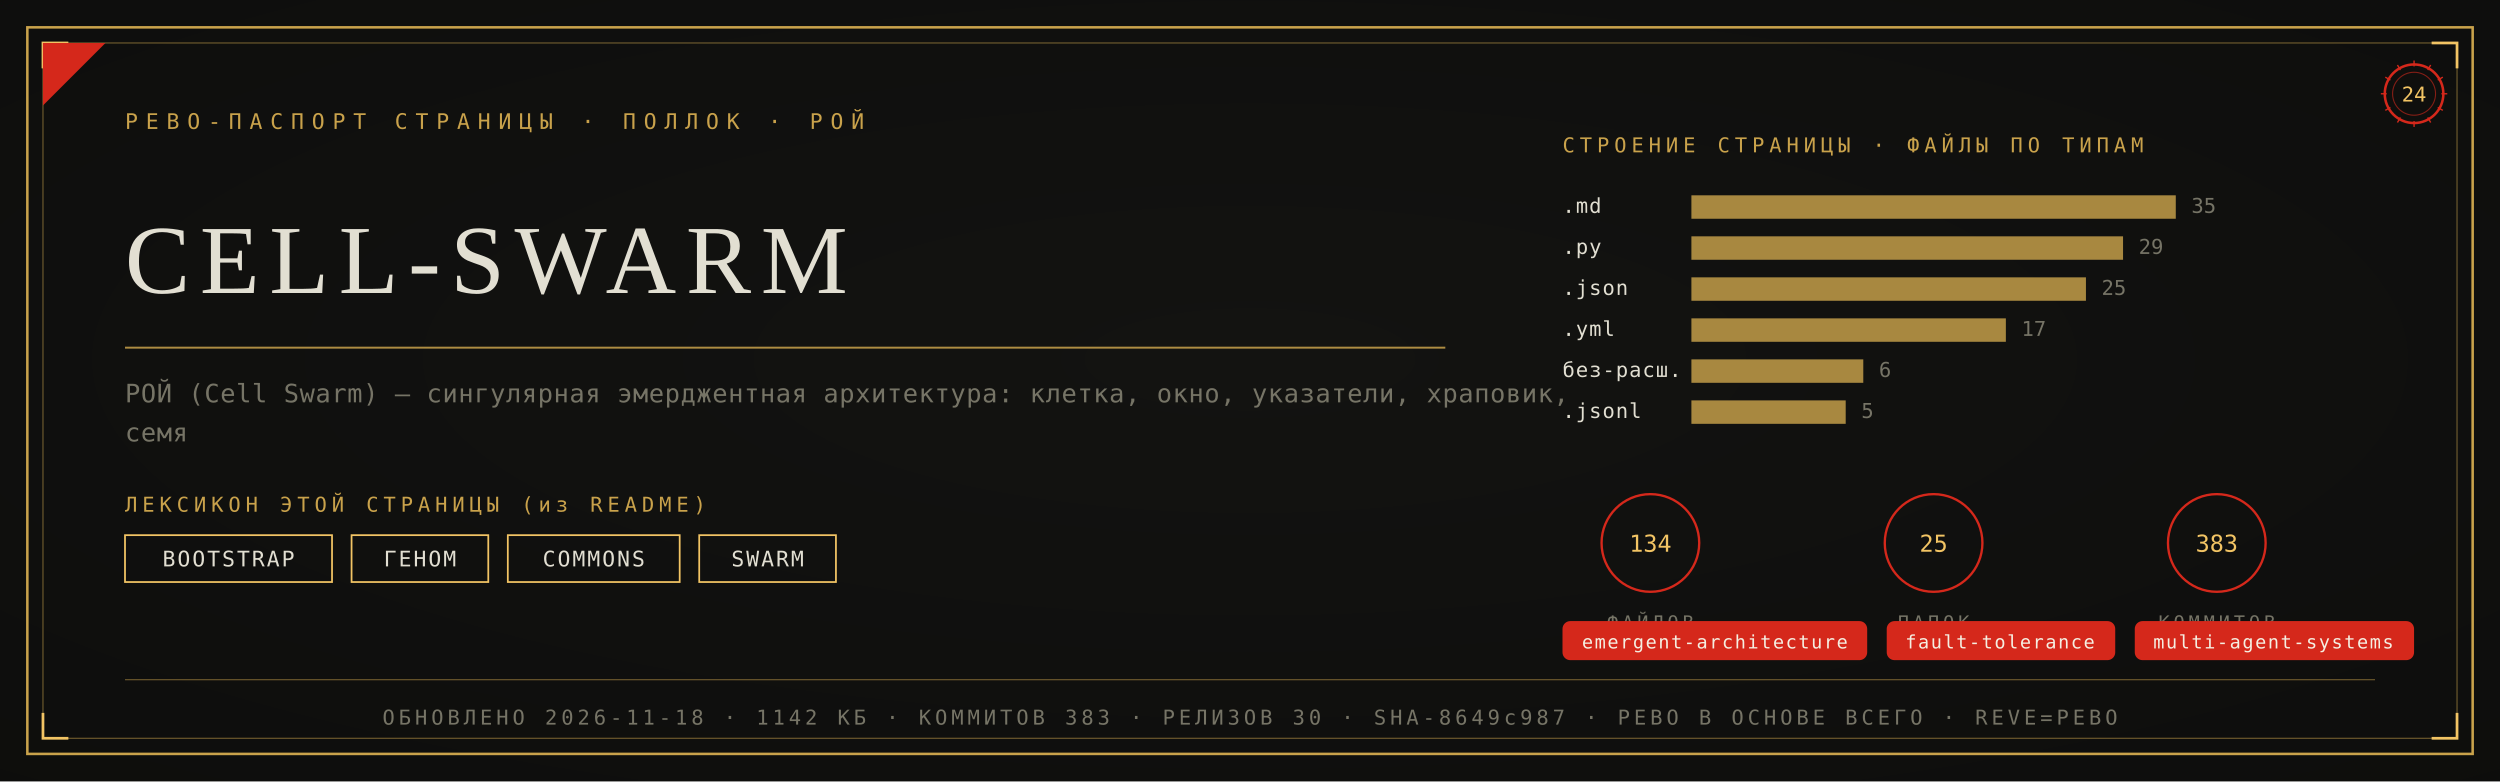
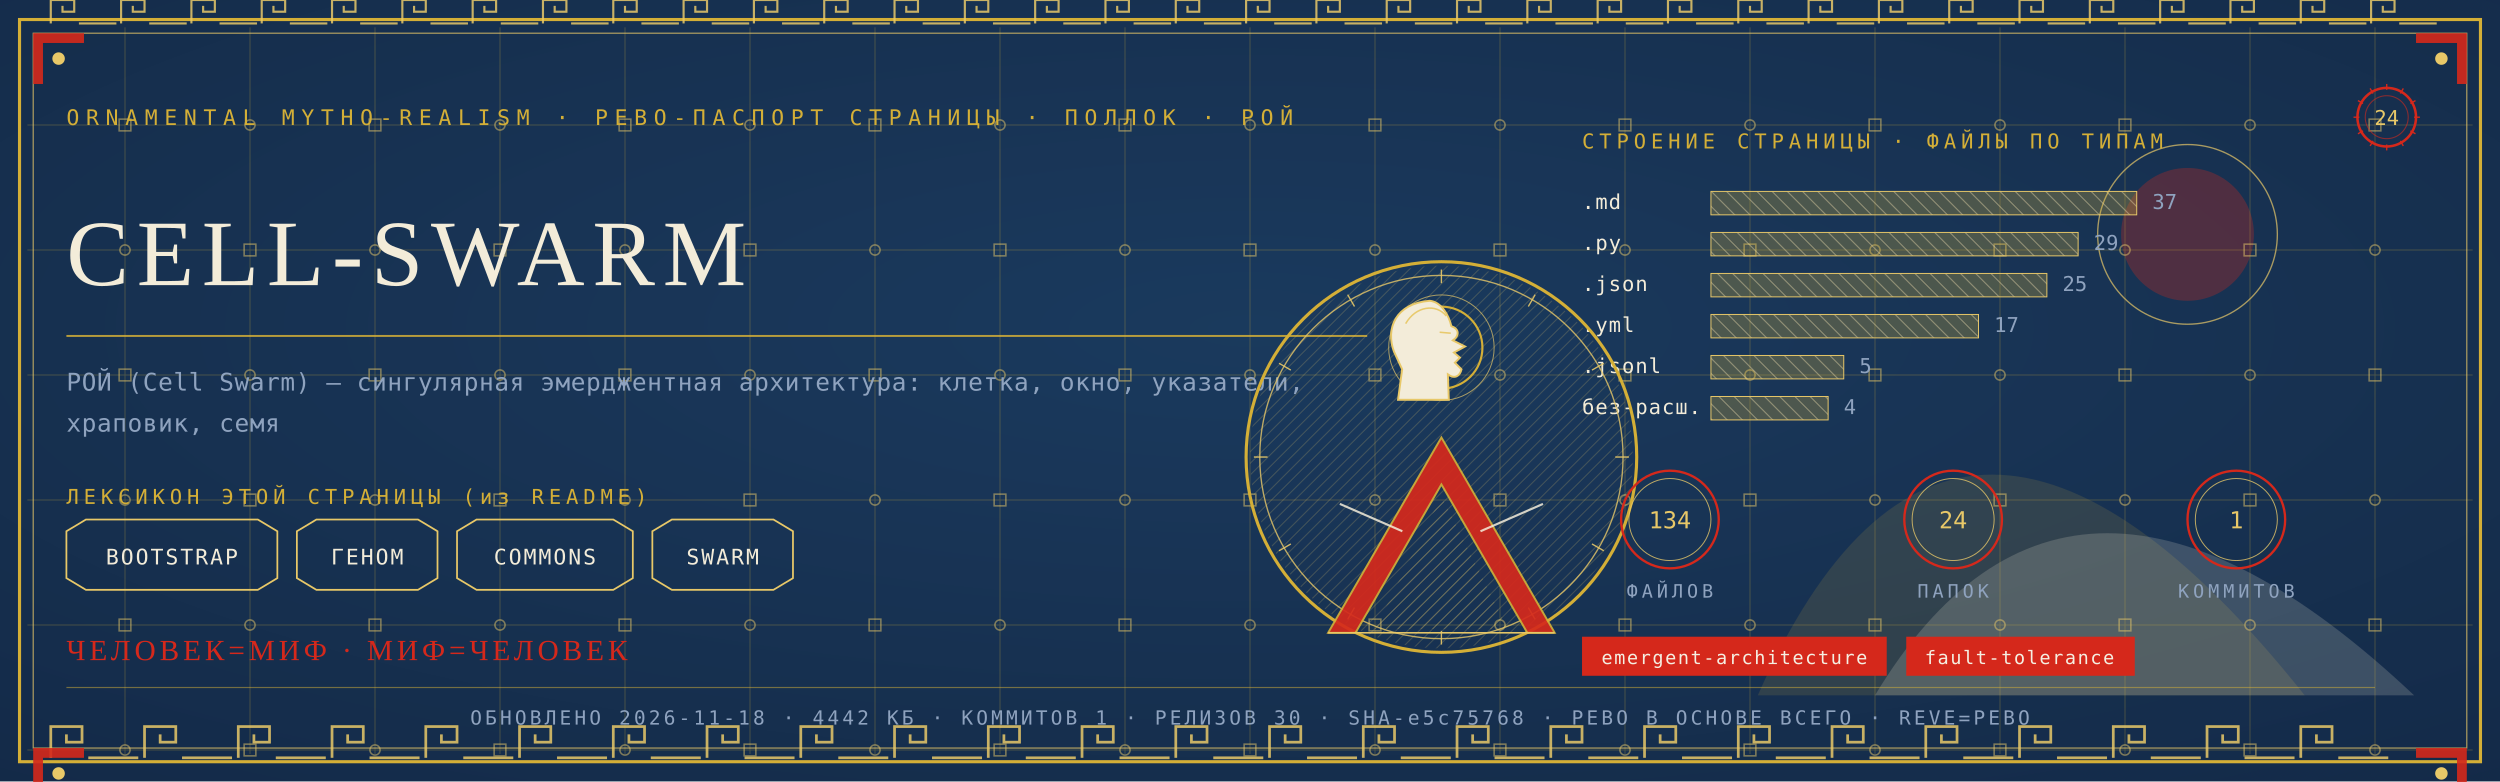
<svg xmlns="http://www.w3.org/2000/svg" viewBox="0 0 1280 400" width="1280" height="400">
  <defs>
-     <radialGradient id="rp24" cx="0.5" cy="0.46" r="1.05">
-       <stop offset="0" stop-color="#131311" />
-       <stop offset="1" stop-color="#0B0B0A" />
+     <radialGradient id="rp24" cx="0.5" cy="0.42" r="1.1">
+       <stop offset="0" stop-color="#1B3B5F" />
+       <stop offset="1" stop-color="#10243E" />
    </radialGradient>
+     <pattern id="hatchm" width="4.2" height="4.2" patternUnits="userSpaceOnUse" patternTransform="rotate(45)">
+       <rect width="4.2" height="4.2" fill="none" />
+       <line x1="0" y1="0" x2="0" y2="4.2" stroke="#E8C868" stroke-width="0.5" />
+     </pattern>
+     <pattern id="hatchv" width="5.5" height="5.5" patternUnits="userSpaceOnUse" patternTransform="rotate(-45)">
+       <rect width="5.5" height="5.5" fill="none" />
+       <line x1="0" y1="0" x2="0" y2="5.5" stroke="#F3ECD9" stroke-width="0.5" />
+     </pattern>
  </defs>
-   <rect width="1280" height="400" fill="#0B0B0A" />
-   <rect width="1280" height="400" fill="url(#rp24)" opacity="0.92" />
-   <rect x="14" y="14" width="1252" height="372" fill="none" stroke="#C9A24B" stroke-width="1.3" />
-   <rect x="22" y="22" width="1236" height="356" fill="none" stroke="#C9A24B" stroke-width="0.55" opacity="0.55" />
-   <path d="M 22 35 L 22 22 L 35 22" fill="none" stroke="#F2C464" stroke-width="1.4" />
-   <path d="M 1258 35 L 1258 22 L 1245 22" fill="none" stroke="#F2C464" stroke-width="1.4" />
-   <path d="M 22 365 L 22 378 L 35 378" fill="none" stroke="#F2C464" stroke-width="1.4" />
-   <path d="M 1258 365 L 1258 378 L 1245 378" fill="none" stroke="#F2C464" stroke-width="1.4" />
-   <path d="M 22 54 L 22 22 L 54 22 Z" fill="#D5281B" />
-   <text x="64" y="66" font-family="'Cascadia Mono', ui-monospace, Consolas, monospace" font-size="11" fill="#C9A24B" letter-spacing="4">РЕВО-ПАСПОРТ СТРАНИЦЫ · ПОЛЛОК · РОЙ</text>
-   <g transform="translate(1236,48)">
+   <rect width="1280" height="400" fill="#10243E" />
+   <rect width="1280" height="400" fill="url(#rp24)" opacity="0.94" />
+   <path d="M 900 356 Q 1000 130 1180 356 Z" fill="#D4AF37" opacity="0.14" />
+   <path d="M 960 356 Q 1060 190 1236 356 Z" fill="#F3ECD9" opacity="0.18" />
+   <circle cx="1120" cy="120" r="34" fill="#D5281B" opacity="0.30" />
+   <circle cx="1120" cy="120" r="46" fill="none" stroke="#E8C868" stroke-width="0.7" opacity="0.7" />
+   <g stroke="#D4AF37" stroke-width="0.45" opacity="0.30">
+     <line x1="64" y1="14" x2="64" y2="386" />
+     <line x1="128" y1="14" x2="128" y2="386" />
+     <line x1="192" y1="14" x2="192" y2="386" />
+     <line x1="256" y1="14" x2="256" y2="386" />
+     <line x1="320" y1="14" x2="320" y2="386" />
+     <line x1="384" y1="14" x2="384" y2="386" />
+     <line x1="448" y1="14" x2="448" y2="386" />
+     <line x1="512" y1="14" x2="512" y2="386" />
+     <line x1="576" y1="14" x2="576" y2="386" />
+     <line x1="640" y1="14" x2="640" y2="386" />
+     <line x1="704" y1="14" x2="704" y2="386" />
+     <line x1="768" y1="14" x2="768" y2="386" />
+     <line x1="832" y1="14" x2="832" y2="386" />
+     <line x1="896" y1="14" x2="896" y2="386" />
+     <line x1="960" y1="14" x2="960" y2="386" />
+     <line x1="1024" y1="14" x2="1024" y2="386" />
+     <line x1="1088" y1="14" x2="1088" y2="386" />
+     <line x1="1152" y1="14" x2="1152" y2="386" />
+     <line x1="1216" y1="14" x2="1216" y2="386" />
+     <line x1="14" y1="64" x2="1266" y2="64" />
+     <line x1="14" y1="128" x2="1266" y2="128" />
+     <line x1="14" y1="192" x2="1266" y2="192" />
+     <line x1="14" y1="256" x2="1266" y2="256" />
+     <line x1="14" y1="320" x2="1266" y2="320" />
+     <line x1="14" y1="384" x2="1266" y2="384" />
+   </g>
+   <g fill="none" stroke="#E8C868" stroke-width="0.8" opacity="0.5">
+     <rect x="61" y="61" width="6" height="6" />
+     <circle cx="64" cy="128" r="2.6" />
+     <rect x="61" y="189" width="6" height="6" />
+     <circle cx="64" cy="256" r="2.6" />
+     <rect x="61" y="317" width="6" height="6" />
+     <circle cx="64" cy="384" r="2.6" />
+     <circle cx="128" cy="64" r="2.6" />
+     <rect x="125" y="125" width="6" height="6" />
+     <circle cx="128" cy="192" r="2.6" />
+     <rect x="125" y="253" width="6" height="6" />
+     <circle cx="128" cy="320" r="2.6" />
+     <rect x="125" y="381" width="6" height="6" />
+     <rect x="189" y="61" width="6" height="6" />
+     <circle cx="192" cy="128" r="2.6" />
+     <rect x="189" y="189" width="6" height="6" />
+     <circle cx="192" cy="256" r="2.6" />
+     <rect x="189" y="317" width="6" height="6" />
+     <circle cx="192" cy="384" r="2.6" />
+     <circle cx="256" cy="64" r="2.6" />
+     <rect x="253" y="125" width="6" height="6" />
+     <circle cx="256" cy="192" r="2.6" />
+     <rect x="253" y="253" width="6" height="6" />
+     <circle cx="256" cy="320" r="2.6" />
+     <rect x="253" y="381" width="6" height="6" />
+     <rect x="317" y="61" width="6" height="6" />
+     <circle cx="320" cy="128" r="2.6" />
+     <rect x="317" y="189" width="6" height="6" />
+     <circle cx="320" cy="256" r="2.6" />
+     <rect x="317" y="317" width="6" height="6" />
+     <circle cx="320" cy="384" r="2.6" />
+     <circle cx="384" cy="64" r="2.6" />
+     <rect x="381" y="125" width="6" height="6" />
+     <circle cx="384" cy="192" r="2.6" />
+     <rect x="381" y="253" width="6" height="6" />
+     <circle cx="384" cy="320" r="2.6" />
+     <rect x="381" y="381" width="6" height="6" />
+     <rect x="445" y="61" width="6" height="6" />
+     <circle cx="448" cy="128" r="2.6" />
+     <rect x="445" y="189" width="6" height="6" />
+     <circle cx="448" cy="256" r="2.6" />
+     <rect x="445" y="317" width="6" height="6" />
+     <circle cx="448" cy="384" r="2.6" />
+     <circle cx="512" cy="64" r="2.6" />
+     <rect x="509" y="125" width="6" height="6" />
+     <circle cx="512" cy="192" r="2.6" />
+     <rect x="509" y="253" width="6" height="6" />
+     <circle cx="512" cy="320" r="2.6" />
+     <rect x="509" y="381" width="6" height="6" />
+     <rect x="573" y="61" width="6" height="6" />
+     <circle cx="576" cy="128" r="2.6" />
+     <rect x="573" y="189" width="6" height="6" />
+     <circle cx="576" cy="256" r="2.6" />
+     <rect x="573" y="317" width="6" height="6" />
+     <circle cx="576" cy="384" r="2.6" />
+     <circle cx="640" cy="64" r="2.6" />
+     <rect x="637" y="125" width="6" height="6" />
+     <circle cx="640" cy="192" r="2.6" />
+     <rect x="637" y="253" width="6" height="6" />
+     <circle cx="640" cy="320" r="2.6" />
+     <rect x="637" y="381" width="6" height="6" />
+     <rect x="701" y="61" width="6" height="6" />
+     <circle cx="704" cy="128" r="2.6" />
+     <rect x="701" y="189" width="6" height="6" />
+     <circle cx="704" cy="256" r="2.6" />
+     <rect x="701" y="317" width="6" height="6" />
+     <circle cx="704" cy="384" r="2.6" />
+     <circle cx="768" cy="64" r="2.6" />
+     <rect x="765" y="125" width="6" height="6" />
+     <circle cx="768" cy="192" r="2.6" />
+     <rect x="765" y="253" width="6" height="6" />
+     <circle cx="768" cy="320" r="2.6" />
+     <rect x="765" y="381" width="6" height="6" />
+     <rect x="829" y="61" width="6" height="6" />
+     <circle cx="832" cy="128" r="2.6" />
+     <rect x="829" y="189" width="6" height="6" />
+     <circle cx="832" cy="256" r="2.6" />
+     <rect x="829" y="317" width="6" height="6" />
+     <circle cx="832" cy="384" r="2.6" />
+     <circle cx="896" cy="64" r="2.6" />
+     <rect x="893" y="125" width="6" height="6" />
+     <circle cx="896" cy="192" r="2.6" />
+     <rect x="893" y="253" width="6" height="6" />
+     <circle cx="896" cy="320" r="2.6" />
+     <rect x="893" y="381" width="6" height="6" />
+     <rect x="957" y="61" width="6" height="6" />
+     <circle cx="960" cy="128" r="2.6" />
+     <rect x="957" y="189" width="6" height="6" />
+     <circle cx="960" cy="256" r="2.6" />
+     <rect x="957" y="317" width="6" height="6" />
+     <circle cx="960" cy="384" r="2.6" />
+     <circle cx="1024" cy="64" r="2.6" />
+     <rect x="1021" y="125" width="6" height="6" />
+     <circle cx="1024" cy="192" r="2.6" />
+     <rect x="1021" y="253" width="6" height="6" />
+     <circle cx="1024" cy="320" r="2.6" />
+     <rect x="1021" y="381" width="6" height="6" />
+     <rect x="1085" y="61" width="6" height="6" />
+     <circle cx="1088" cy="128" r="2.6" />
+     <rect x="1085" y="189" width="6" height="6" />
+     <circle cx="1088" cy="256" r="2.6" />
+     <rect x="1085" y="317" width="6" height="6" />
+     <circle cx="1088" cy="384" r="2.6" />
+     <circle cx="1152" cy="64" r="2.6" />
+     <rect x="1149" y="125" width="6" height="6" />
+     <circle cx="1152" cy="192" r="2.6" />
+     <rect x="1149" y="253" width="6" height="6" />
+     <circle cx="1152" cy="320" r="2.6" />
+     <rect x="1149" y="381" width="6" height="6" />
+     <rect x="1213" y="61" width="6" height="6" />
+     <circle cx="1216" cy="128" r="2.6" />
+     <rect x="1213" y="189" width="6" height="6" />
+     <circle cx="1216" cy="256" r="2.6" />
+     <rect x="1213" y="317" width="6" height="6" />
+     <circle cx="1216" cy="384" r="2.6" />
+   </g>
+   <rect x="10" y="10" width="1260" height="380" fill="none" stroke="#D4AF37" stroke-width="1.6" />
+   <rect x="17" y="17" width="1246" height="366" fill="none" stroke="#E8C868" stroke-width="0.6" opacity="0.75" />
+   <g fill="none" stroke="#E8C868" stroke-width="1.4" opacity="0.85">
+     <path d="M 26 388 L 26 372 L 42 372 L 42 380.0 L 34.0 380.0 L 34.0 376.0" />
+     <line x1="45.2" y1="388" x2="70.8" y2="388" />
+     <path d="M 74 388 L 74 372 L 90 372 L 90 380.0 L 82.0 380.0 L 82.0 376.0" />
+     <line x1="93.2" y1="388" x2="118.8" y2="388" />
+     <path d="M 122 388 L 122 372 L 138 372 L 138 380.0 L 130.0 380.0 L 130.0 376.0" />
+     <line x1="141.2" y1="388" x2="166.8" y2="388" />
+     <path d="M 170 388 L 170 372 L 186 372 L 186 380.0 L 178.0 380.0 L 178.0 376.0" />
+     <line x1="189.2" y1="388" x2="214.8" y2="388" />
+     <path d="M 218 388 L 218 372 L 234 372 L 234 380.0 L 226.0 380.0 L 226.0 376.0" />
+     <line x1="237.2" y1="388" x2="262.8" y2="388" />
+     <path d="M 266 388 L 266 372 L 282 372 L 282 380.0 L 274.0 380.0 L 274.0 376.0" />
+     <line x1="285.2" y1="388" x2="310.8" y2="388" />
+     <path d="M 314 388 L 314 372 L 330 372 L 330 380.0 L 322.0 380.0 L 322.0 376.0" />
+     <line x1="333.2" y1="388" x2="358.8" y2="388" />
+     <path d="M 362 388 L 362 372 L 378 372 L 378 380.0 L 370.0 380.0 L 370.0 376.0" />
+     <line x1="381.2" y1="388" x2="406.8" y2="388" />
+     <path d="M 410 388 L 410 372 L 426 372 L 426 380.0 L 418.0 380.0 L 418.0 376.0" />
+     <line x1="429.2" y1="388" x2="454.8" y2="388" />
+     <path d="M 458 388 L 458 372 L 474 372 L 474 380.0 L 466.0 380.0 L 466.0 376.0" />
+     <line x1="477.2" y1="388" x2="502.8" y2="388" />
+     <path d="M 506 388 L 506 372 L 522 372 L 522 380.0 L 514.0 380.0 L 514.0 376.0" />
+     <line x1="525.2" y1="388" x2="550.8" y2="388" />
+     <path d="M 554 388 L 554 372 L 570 372 L 570 380.0 L 562.0 380.0 L 562.0 376.0" />
+     <line x1="573.2" y1="388" x2="598.8" y2="388" />
+     <path d="M 602 388 L 602 372 L 618 372 L 618 380.0 L 610.0 380.0 L 610.0 376.0" />
+     <line x1="621.2" y1="388" x2="646.8" y2="388" />
+     <path d="M 650 388 L 650 372 L 666 372 L 666 380.0 L 658.0 380.0 L 658.0 376.0" />
+     <line x1="669.2" y1="388" x2="694.8" y2="388" />
+     <path d="M 698 388 L 698 372 L 714 372 L 714 380.0 L 706.0 380.0 L 706.0 376.0" />
+     <line x1="717.2" y1="388" x2="742.8" y2="388" />
+     <path d="M 746 388 L 746 372 L 762 372 L 762 380.0 L 754.0 380.0 L 754.0 376.0" />
+     <line x1="765.2" y1="388" x2="790.8" y2="388" />
+     <path d="M 794 388 L 794 372 L 810 372 L 810 380.0 L 802.0 380.0 L 802.0 376.0" />
+     <line x1="813.2" y1="388" x2="838.8" y2="388" />
+     <path d="M 842 388 L 842 372 L 858 372 L 858 380.0 L 850.0 380.0 L 850.0 376.0" />
+     <line x1="861.2" y1="388" x2="886.8" y2="388" />
+     <path d="M 890 388 L 890 372 L 906 372 L 906 380.0 L 898.0 380.0 L 898.0 376.0" />
+     <line x1="909.2" y1="388" x2="934.8" y2="388" />
+     <path d="M 938 388 L 938 372 L 954 372 L 954 380.0 L 946.0 380.0 L 946.0 376.0" />
+     <line x1="957.2" y1="388" x2="982.8" y2="388" />
+     <path d="M 986 388 L 986 372 L 1002 372 L 1002 380.0 L 994.0 380.0 L 994.0 376.0" />
+     <line x1="1005.2" y1="388" x2="1030.8" y2="388" />
+     <path d="M 1034 388 L 1034 372 L 1050 372 L 1050 380.0 L 1042.0 380.0 L 1042.0 376.0" />
+     <line x1="1053.2" y1="388" x2="1078.8" y2="388" />
+     <path d="M 1082 388 L 1082 372 L 1098 372 L 1098 380.0 L 1090.0 380.0 L 1090.0 376.0" />
+     <line x1="1101.2" y1="388" x2="1126.8" y2="388" />
+     <path d="M 1130 388 L 1130 372 L 1146 372 L 1146 380.0 L 1138.0 380.0 L 1138.0 376.0" />
+     <line x1="1149.2" y1="388" x2="1174.8" y2="388" />
+     <path d="M 1178 388 L 1178 372 L 1194 372 L 1194 380.0 L 1186.0 380.0 L 1186.0 376.0" />
+     <line x1="1197.2" y1="388" x2="1222.8" y2="388" />
+   </g>
+   <g fill="none" stroke="#E8C868" stroke-width="1.1" opacity="0.85">
+     <path d="M 26 12 L 26 0 L 38 0 L 38 6.0 L 32.0 6.0 L 32.0 3.0" />
+     <line x1="40.4" y1="12" x2="59.6" y2="12" />
+     <path d="M 62 12 L 62 0 L 74 0 L 74 6.0 L 68.0 6.0 L 68.0 3.0" />
+     <line x1="76.4" y1="12" x2="95.6" y2="12" />
+     <path d="M 98 12 L 98 0 L 110 0 L 110 6.0 L 104.0 6.0 L 104.0 3.0" />
+     <line x1="112.4" y1="12" x2="131.6" y2="12" />
+     <path d="M 134 12 L 134 0 L 146 0 L 146 6.0 L 140.0 6.0 L 140.0 3.0" />
+     <line x1="148.4" y1="12" x2="167.6" y2="12" />
+     <path d="M 170 12 L 170 0 L 182 0 L 182 6.0 L 176.0 6.0 L 176.0 3.0" />
+     <line x1="184.4" y1="12" x2="203.6" y2="12" />
+     <path d="M 206 12 L 206 0 L 218 0 L 218 6.0 L 212.0 6.0 L 212.0 3.0" />
+     <line x1="220.4" y1="12" x2="239.6" y2="12" />
+     <path d="M 242 12 L 242 0 L 254 0 L 254 6.0 L 248.0 6.0 L 248.0 3.0" />
+     <line x1="256.4" y1="12" x2="275.6" y2="12" />
+     <path d="M 278 12 L 278 0 L 290 0 L 290 6.0 L 284.0 6.0 L 284.0 3.0" />
+     <line x1="292.4" y1="12" x2="311.6" y2="12" />
+     <path d="M 314 12 L 314 0 L 326 0 L 326 6.0 L 320.0 6.0 L 320.0 3.0" />
+     <line x1="328.4" y1="12" x2="347.6" y2="12" />
+     <path d="M 350 12 L 350 0 L 362 0 L 362 6.0 L 356.0 6.0 L 356.0 3.0" />
+     <line x1="364.4" y1="12" x2="383.6" y2="12" />
+     <path d="M 386 12 L 386 0 L 398 0 L 398 6.0 L 392.0 6.0 L 392.0 3.0" />
+     <line x1="400.4" y1="12" x2="419.6" y2="12" />
+     <path d="M 422 12 L 422 0 L 434 0 L 434 6.0 L 428.0 6.0 L 428.0 3.0" />
+     <line x1="436.4" y1="12" x2="455.6" y2="12" />
+     <path d="M 458 12 L 458 0 L 470 0 L 470 6.0 L 464.0 6.0 L 464.0 3.0" />
+     <line x1="472.4" y1="12" x2="491.6" y2="12" />
+     <path d="M 494 12 L 494 0 L 506 0 L 506 6.0 L 500.0 6.0 L 500.0 3.0" />
+     <line x1="508.4" y1="12" x2="527.6" y2="12" />
+     <path d="M 530 12 L 530 0 L 542 0 L 542 6.0 L 536.0 6.0 L 536.0 3.0" />
+     <line x1="544.4" y1="12" x2="563.6" y2="12" />
+     <path d="M 566 12 L 566 0 L 578 0 L 578 6.0 L 572.0 6.0 L 572.0 3.0" />
+     <line x1="580.4" y1="12" x2="599.6" y2="12" />
+     <path d="M 602 12 L 602 0 L 614 0 L 614 6.0 L 608.0 6.0 L 608.0 3.0" />
+     <line x1="616.4" y1="12" x2="635.6" y2="12" />
+     <path d="M 638 12 L 638 0 L 650 0 L 650 6.0 L 644.0 6.0 L 644.0 3.0" />
+     <line x1="652.4" y1="12" x2="671.6" y2="12" />
+     <path d="M 674 12 L 674 0 L 686 0 L 686 6.0 L 680.0 6.0 L 680.0 3.0" />
+     <line x1="688.4" y1="12" x2="707.6" y2="12" />
+     <path d="M 710 12 L 710 0 L 722 0 L 722 6.0 L 716.0 6.0 L 716.0 3.0" />
+     <line x1="724.4" y1="12" x2="743.6" y2="12" />
+     <path d="M 746 12 L 746 0 L 758 0 L 758 6.0 L 752.0 6.0 L 752.0 3.0" />
+     <line x1="760.4" y1="12" x2="779.6" y2="12" />
+     <path d="M 782 12 L 782 0 L 794 0 L 794 6.0 L 788.0 6.0 L 788.0 3.0" />
+     <line x1="796.4" y1="12" x2="815.6" y2="12" />
+     <path d="M 818 12 L 818 0 L 830 0 L 830 6.0 L 824.0 6.0 L 824.0 3.0" />
+     <line x1="832.4" y1="12" x2="851.6" y2="12" />
+     <path d="M 854 12 L 854 0 L 866 0 L 866 6.0 L 860.0 6.0 L 860.0 3.0" />
+     <line x1="868.4" y1="12" x2="887.6" y2="12" />
+     <path d="M 890 12 L 890 0 L 902 0 L 902 6.0 L 896.0 6.0 L 896.0 3.0" />
+     <line x1="904.4" y1="12" x2="923.6" y2="12" />
+     <path d="M 926 12 L 926 0 L 938 0 L 938 6.0 L 932.0 6.0 L 932.0 3.0" />
+     <line x1="940.4" y1="12" x2="959.6" y2="12" />
+     <path d="M 962 12 L 962 0 L 974 0 L 974 6.0 L 968.0 6.0 L 968.0 3.0" />
+     <line x1="976.4" y1="12" x2="995.6" y2="12" />
+     <path d="M 998 12 L 998 0 L 1010 0 L 1010 6.0 L 1004.0 6.0 L 1004.0 3.0" />
+     <line x1="1012.4" y1="12" x2="1031.6" y2="12" />
+     <path d="M 1034 12 L 1034 0 L 1046 0 L 1046 6.0 L 1040.0 6.0 L 1040.0 3.0" />
+     <line x1="1048.4" y1="12" x2="1067.6" y2="12" />
+     <path d="M 1070 12 L 1070 0 L 1082 0 L 1082 6.0 L 1076.0 6.0 L 1076.0 3.0" />
+     <line x1="1084.4" y1="12" x2="1103.6" y2="12" />
+     <path d="M 1106 12 L 1106 0 L 1118 0 L 1118 6.0 L 1112.0 6.0 L 1112.0 3.0" />
+     <line x1="1120.4" y1="12" x2="1139.6" y2="12" />
+     <path d="M 1142 12 L 1142 0 L 1154 0 L 1154 6.0 L 1148.0 6.0 L 1148.0 3.0" />
+     <line x1="1156.4" y1="12" x2="1175.6" y2="12" />
+     <path d="M 1178 12 L 1178 0 L 1190 0 L 1190 6.0 L 1184.0 6.0 L 1184.0 3.0" />
+     <line x1="1192.4" y1="12" x2="1211.6" y2="12" />
+     <path d="M 1214 12 L 1214 0 L 1226 0 L 1226 6.0 L 1220.0 6.0 L 1220.0 3.0" />
+     <line x1="1228.4" y1="12" x2="1247.6" y2="12" />
+   </g>
+   <g transform="translate(17,17) scale(1,1)">
+     <path d="M 0 0 L 26 0 L 26 5 L 5 5 L 5 26 L 0 26 Z" fill="#D5281B" opacity="0.9" />
+     <circle cx="13" cy="13" r="3.2" fill="#E8C868" />
+   </g>
+   <g transform="translate(1263,17) scale(-1,1)">
+     <path d="M 0 0 L 26 0 L 26 5 L 5 5 L 5 26 L 0 26 Z" fill="#D5281B" opacity="0.9" />
+     <circle cx="13" cy="13" r="3.2" fill="#E8C868" />
+   </g>
+   <g transform="translate(17,383) scale(1,1)">
+     <path d="M 0 0 L 26 0 L 26 5 L 5 5 L 5 26 L 0 26 Z" fill="#D5281B" opacity="0.9" />
+     <circle cx="13" cy="13" r="3.2" fill="#E8C868" />
+   </g>
+   <g transform="translate(1263,383) scale(-1,1)">
+     <path d="M 0 0 L 26 0 L 26 5 L 5 5 L 5 26 L 0 26 Z" fill="#D5281B" opacity="0.9" />
+     <circle cx="13" cy="13" r="3.2" fill="#E8C868" />
+   </g>
+   <text x="34" y="64" font-family="'Cascadia Mono', ui-monospace, Consolas, monospace" font-size="11" fill="#D4AF37" letter-spacing="3.4">ORNAMENTAL MYTHO-REALISM · РЕВО-ПАСПОРТ СТРАНИЦЫ · ПОЛЛОК · РОЙ</text>
+   <g transform="translate(1222,60)">
    <circle r="15" fill="none" stroke="#D5281B" stroke-width="1.3" />
    <circle r="11" fill="none" stroke="#D5281B" stroke-width="0.55" opacity="0.6" />
-     <text y="4" text-anchor="middle" font-family="'Cascadia Mono', ui-monospace, Consolas, monospace" font-size="10.5" fill="#F2C464">24</text>
+     <text y="4" text-anchor="middle" font-family="'Cascadia Mono', ui-monospace, Consolas, monospace" font-size="10.5" fill="#E8C868">24</text>
    <g stroke="#D5281B" stroke-width="0.7">
      <line x1="0" y1="-17" x2="0" y2="-14" transform="rotate(0)" />
      <line x1="0" y1="-17" x2="0" y2="-14" transform="rotate(30)" />
      <line x1="0" y1="-17" x2="0" y2="-14" transform="rotate(60)" />
      <line x1="0" y1="-17" x2="0" y2="-14" transform="rotate(90)" />
      <line x1="0" y1="-17" x2="0" y2="-14" transform="rotate(120)" />
      <line x1="0" y1="-17" x2="0" y2="-14" transform="rotate(150)" />
      <line x1="0" y1="-17" x2="0" y2="-14" transform="rotate(180)" />
      <line x1="0" y1="-17" x2="0" y2="-14" transform="rotate(210)" />
      <line x1="0" y1="-17" x2="0" y2="-14" transform="rotate(240)" />
      <line x1="0" y1="-17" x2="0" y2="-14" transform="rotate(270)" />
      <line x1="0" y1="-17" x2="0" y2="-14" transform="rotate(300)" />
      <line x1="0" y1="-17" x2="0" y2="-14" transform="rotate(330)" />
    </g>
  </g>
-   <text x="64" y="150" font-family="Georgia, 'Times New Roman', serif" font-size="50.0" fill="#E2DFD2" letter-spacing="5">CELL-SWARM</text>
-   <line x1="64" y1="178" x2="740" y2="178" stroke="#C9A24B" stroke-width="1" opacity="0.85" />
-   <text x="64" y="206" font-family="'Cascadia Mono', ui-monospace, Consolas, monospace" font-size="13" fill="#767466" letter-spacing="0.3">РОЙ (Cell Swarm) — сингулярная эмерджентная архитектура: клетка, окно, указатели, храповик,</text>
-   <text x="64" y="226" font-family="'Cascadia Mono', ui-monospace, Consolas, monospace" font-size="13" fill="#767466" letter-spacing="0.3">семя</text>
-   <text x="64" y="262" font-family="'Cascadia Mono', ui-monospace, Consolas, monospace" font-size="10.5" fill="#C9A24B" letter-spacing="2.5">ЛЕКСИКОН ЭТОЙ СТРАНИЦЫ (из README)</text>
-   <rect x="64" y="274" width="106" height="24" fill="none" stroke="#F2C464" stroke-width="0.9" />
-   <text x="117" y="290" text-anchor="middle" font-family="'Cascadia Mono', ui-monospace, Consolas, monospace" font-size="11" fill="#E2DFD2" letter-spacing="1">BOOTSTRAP</text>
-   <rect x="180" y="274" width="70" height="24" fill="none" stroke="#F2C464" stroke-width="0.9" />
-   <text x="215" y="290" text-anchor="middle" font-family="'Cascadia Mono', ui-monospace, Consolas, monospace" font-size="11" fill="#E2DFD2" letter-spacing="1">ГЕНОМ</text>
-   <rect x="260" y="274" width="88" height="24" fill="none" stroke="#F2C464" stroke-width="0.9" />
-   <text x="304" y="290" text-anchor="middle" font-family="'Cascadia Mono', ui-monospace, Consolas, monospace" font-size="11" fill="#E2DFD2" letter-spacing="1">COMMONS</text>
-   <rect x="358" y="274" width="70" height="24" fill="none" stroke="#F2C464" stroke-width="0.9" />
-   <text x="393" y="290" text-anchor="middle" font-family="'Cascadia Mono', ui-monospace, Consolas, monospace" font-size="11" fill="#E2DFD2" letter-spacing="1">SWARM</text>
-   <text x="800" y="78" font-family="'Cascadia Mono', ui-monospace, Consolas, monospace" font-size="10.5" fill="#C9A24B" letter-spacing="2.5">СТРОЕНИЕ СТРАНИЦЫ · ФАЙЛЫ ПО ТИПАМ</text>
-   <text x="800" y="109" font-family="'Cascadia Mono', ui-monospace, Consolas, monospace" font-size="10.5" fill="#E2DFD2" letter-spacing="0.5">.md</text>
-   <rect x="866" y="100" width="248" height="12" fill="#C9A24B" opacity="0.82" />
-   <text x="1122" y="109" font-family="'Cascadia Mono', ui-monospace, Consolas, monospace" font-size="10.5" fill="#767466">35</text>
-   <text x="800" y="130" font-family="'Cascadia Mono', ui-monospace, Consolas, monospace" font-size="10.5" fill="#E2DFD2" letter-spacing="0.5">.py</text>
-   <rect x="866" y="121" width="221" height="12" fill="#C9A24B" opacity="0.82" />
-   <text x="1095" y="130" font-family="'Cascadia Mono', ui-monospace, Consolas, monospace" font-size="10.5" fill="#767466">29</text>
-   <text x="800" y="151" font-family="'Cascadia Mono', ui-monospace, Consolas, monospace" font-size="10.5" fill="#E2DFD2" letter-spacing="0.5">.json</text>
-   <rect x="866" y="142" width="202" height="12" fill="#C9A24B" opacity="0.82" />
-   <text x="1076" y="151" font-family="'Cascadia Mono', ui-monospace, Consolas, monospace" font-size="10.5" fill="#767466">25</text>
-   <text x="800" y="172" font-family="'Cascadia Mono', ui-monospace, Consolas, monospace" font-size="10.5" fill="#E2DFD2" letter-spacing="0.5">.yml</text>
-   <rect x="866" y="163" width="161" height="12" fill="#C9A24B" opacity="0.82" />
-   <text x="1035" y="172" font-family="'Cascadia Mono', ui-monospace, Consolas, monospace" font-size="10.5" fill="#767466">17</text>
-   <text x="800" y="193" font-family="'Cascadia Mono', ui-monospace, Consolas, monospace" font-size="10.5" fill="#E2DFD2" letter-spacing="0.5">без-расш.</text>
-   <rect x="866" y="184" width="88" height="12" fill="#C9A24B" opacity="0.82" />
-   <text x="962" y="193" font-family="'Cascadia Mono', ui-monospace, Consolas, monospace" font-size="10.5" fill="#767466">6</text>
-   <text x="800" y="214" font-family="'Cascadia Mono', ui-monospace, Consolas, monospace" font-size="10.5" fill="#E2DFD2" letter-spacing="0.5">.jsonl</text>
-   <rect x="866" y="205" width="79" height="12" fill="#C9A24B" opacity="0.82" />
-   <text x="953" y="214" font-family="'Cascadia Mono', ui-monospace, Consolas, monospace" font-size="10.5" fill="#767466">5</text>
-   <g transform="translate(845,278)">
+   <text x="34" y="146" font-family="Georgia, 'Times New Roman', serif" font-size="48.0" fill="#F3ECD9" letter-spacing="4">CELL-SWARM</text>
+   <line x1="34" y1="172" x2="700" y2="172" stroke="#D4AF37" stroke-width="1" opacity="0.85" />
+   <text x="34" y="200" font-family="'Cascadia Mono', ui-monospace, Consolas, monospace" font-size="12.5" fill="#8FA3BF" letter-spacing="0.3">РОЙ (Cell Swarm) — сингулярная эмерджентная архитектура: клетка, окно, указатели,</text>
+   <text x="34" y="221" font-family="'Cascadia Mono', ui-monospace, Consolas, monospace" font-size="12.5" fill="#8FA3BF" letter-spacing="0.3">храповик, семя</text>
+   <text x="34" y="258" font-family="'Cascadia Mono', ui-monospace, Consolas, monospace" font-size="10.5" fill="#D4AF37" letter-spacing="2.5">ЛЕКСИКОН ЭТОЙ СТРАНИЦЫ (из README)</text>
+   <path d="M 34 272 L 44 266 L 132 266 L 142 272 L 142 296 L 132 302 L 44 302 L 34 296 Z" fill="none" stroke="#E8C868" stroke-width="0.9" />
+   <text x="88" y="289" text-anchor="middle" font-family="'Cascadia Mono', ui-monospace, Consolas, monospace" font-size="11" fill="#F3ECD9" letter-spacing="1">BOOTSTRAP</text>
+   <path d="M 152 272 L 162 266 L 214 266 L 224 272 L 224 296 L 214 302 L 162 302 L 152 296 Z" fill="none" stroke="#E8C868" stroke-width="0.9" />
+   <text x="188" y="289" text-anchor="middle" font-family="'Cascadia Mono', ui-monospace, Consolas, monospace" font-size="11" fill="#F3ECD9" letter-spacing="1">ГЕНОМ</text>
+   <path d="M 234 272 L 244 266 L 314 266 L 324 272 L 324 296 L 314 302 L 244 302 L 234 296 Z" fill="none" stroke="#E8C868" stroke-width="0.9" />
+   <text x="279" y="289" text-anchor="middle" font-family="'Cascadia Mono', ui-monospace, Consolas, monospace" font-size="11" fill="#F3ECD9" letter-spacing="1">COMMONS</text>
+   <path d="M 334 272 L 344 266 L 396 266 L 406 272 L 406 296 L 396 302 L 344 302 L 334 296 Z" fill="none" stroke="#E8C868" stroke-width="0.9" />
+   <text x="370" y="289" text-anchor="middle" font-family="'Cascadia Mono', ui-monospace, Consolas, monospace" font-size="11" fill="#F3ECD9" letter-spacing="1">SWARM</text>
+   <text x="810" y="76" font-family="'Cascadia Mono', ui-monospace, Consolas, monospace" font-size="10.5" fill="#D4AF37" letter-spacing="2.5">СТРОЕНИЕ СТРАНИЦЫ · ФАЙЛЫ ПО ТИПАМ</text>
+   <text x="810" y="107" font-family="'Cascadia Mono', ui-monospace, Consolas, monospace" font-size="10.5" fill="#F3ECD9" letter-spacing="0.5">.md</text>
+   <rect x="876" y="98" width="218" height="12" fill="url(#hatchv)" opacity="0.9" />
+   <rect x="876" y="98" width="218" height="12" fill="#D4AF37" opacity="0.28" />
+   <rect x="876" y="98" width="218" height="12" fill="none" stroke="#E8C868" stroke-width="0.5" />
+   <text x="1102" y="107" font-family="'Cascadia Mono', ui-monospace, Consolas, monospace" font-size="10.5" fill="#8FA3BF">37</text>
+   <text x="810" y="128" font-family="'Cascadia Mono', ui-monospace, Consolas, monospace" font-size="10.5" fill="#F3ECD9" letter-spacing="0.5">.py</text>
+   <rect x="876" y="119" width="188" height="12" fill="url(#hatchv)" opacity="0.9" />
+   <rect x="876" y="119" width="188" height="12" fill="#D4AF37" opacity="0.28" />
+   <rect x="876" y="119" width="188" height="12" fill="none" stroke="#E8C868" stroke-width="0.5" />
+   <text x="1072" y="128" font-family="'Cascadia Mono', ui-monospace, Consolas, monospace" font-size="10.5" fill="#8FA3BF">29</text>
+   <text x="810" y="149" font-family="'Cascadia Mono', ui-monospace, Consolas, monospace" font-size="10.5" fill="#F3ECD9" letter-spacing="0.5">.json</text>
+   <rect x="876" y="140" width="172" height="12" fill="url(#hatchv)" opacity="0.9" />
+   <rect x="876" y="140" width="172" height="12" fill="#D4AF37" opacity="0.28" />
+   <rect x="876" y="140" width="172" height="12" fill="none" stroke="#E8C868" stroke-width="0.5" />
+   <text x="1056" y="149" font-family="'Cascadia Mono', ui-monospace, Consolas, monospace" font-size="10.5" fill="#8FA3BF">25</text>
+   <text x="810" y="170" font-family="'Cascadia Mono', ui-monospace, Consolas, monospace" font-size="10.5" fill="#F3ECD9" letter-spacing="0.5">.yml</text>
+   <rect x="876" y="161" width="137" height="12" fill="url(#hatchv)" opacity="0.9" />
+   <rect x="876" y="161" width="137" height="12" fill="#D4AF37" opacity="0.28" />
+   <rect x="876" y="161" width="137" height="12" fill="none" stroke="#E8C868" stroke-width="0.5" />
+   <text x="1021" y="170" font-family="'Cascadia Mono', ui-monospace, Consolas, monospace" font-size="10.5" fill="#8FA3BF">17</text>
+   <text x="810" y="191" font-family="'Cascadia Mono', ui-monospace, Consolas, monospace" font-size="10.5" fill="#F3ECD9" letter-spacing="0.5">.jsonl</text>
+   <rect x="876" y="182" width="68" height="12" fill="url(#hatchv)" opacity="0.9" />
+   <rect x="876" y="182" width="68" height="12" fill="#D4AF37" opacity="0.28" />
+   <rect x="876" y="182" width="68" height="12" fill="none" stroke="#E8C868" stroke-width="0.5" />
+   <text x="952" y="191" font-family="'Cascadia Mono', ui-monospace, Consolas, monospace" font-size="10.5" fill="#8FA3BF">5</text>
+   <text x="810" y="212" font-family="'Cascadia Mono', ui-monospace, Consolas, monospace" font-size="10.5" fill="#F3ECD9" letter-spacing="0.5">без-расш.</text>
+   <rect x="876" y="203" width="60" height="12" fill="url(#hatchv)" opacity="0.9" />
+   <rect x="876" y="203" width="60" height="12" fill="#D4AF37" opacity="0.28" />
+   <rect x="876" y="203" width="60" height="12" fill="none" stroke="#E8C868" stroke-width="0.5" />
+   <text x="944" y="212" font-family="'Cascadia Mono', ui-monospace, Consolas, monospace" font-size="10.5" fill="#8FA3BF">4</text>
+   <g transform="translate(738,234)">
+     <circle r="100" fill="none" stroke="#D4AF37" stroke-width="1.6" />
+     <circle r="93" fill="none" stroke="#E8C868" stroke-width="0.7" opacity="0.8" />
+     <circle r="98" fill="url(#hatchm)" opacity="0.4" />
+     <g stroke="#E8C868" stroke-width="0.7" opacity="0.9">
+       <line x1="0" y1="-96" x2="0" y2="-89" transform="rotate(0)" />
+       <line x1="0" y1="-96" x2="0" y2="-89" transform="rotate(30)" />
+       <line x1="0" y1="-96" x2="0" y2="-89" transform="rotate(60)" />
+       <line x1="0" y1="-96" x2="0" y2="-89" transform="rotate(90)" />
+       <line x1="0" y1="-96" x2="0" y2="-89" transform="rotate(120)" />
+       <line x1="0" y1="-96" x2="0" y2="-89" transform="rotate(150)" />
+       <line x1="0" y1="-96" x2="0" y2="-89" transform="rotate(180)" />
+       <line x1="0" y1="-96" x2="0" y2="-89" transform="rotate(210)" />
+       <line x1="0" y1="-96" x2="0" y2="-89" transform="rotate(240)" />
+       <line x1="0" y1="-96" x2="0" y2="-89" transform="rotate(270)" />
+       <line x1="0" y1="-96" x2="0" y2="-89" transform="rotate(300)" />
+       <line x1="0" y1="-96" x2="0" y2="-89" transform="rotate(330)" />
+     </g>
+     <circle cy="-56" r="21" fill="none" stroke="#D4AF37" stroke-width="1.1" />
+     <circle cy="-56" r="27" fill="none" stroke="#E8C868" stroke-width="0.5" opacity="0.7" />
+     <path d="M -6.0 -80.0 C -23.5 -78.7 -28.7 -65.7 -24.3 -54.0 L -20.1 -44.9 L -22.2 -29.3 L 3.8 -29.3 L 3.3 -42.3 C 6.9 -39.7 9.5 -41.5 10.3 -44.9 L 6.9 -48.3 L 9.5 -50.9 L 6.4 -53.5 L 12.1 -56.6 L 5.9 -59.7 C 9.5 -62.3 9.0 -65.7 5.1 -67.0 C 3.8 -72.7 -0.1 -79.5 -6.0 -80.0 Z" fill="#F3ECD9" stroke="#E8C868" stroke-width="1.0" />
+     <g fill="none" stroke="#E8C868" stroke-width="0.8" opacity="0.95">
+       <path d="M -18.3 -68.3 C -13.1 -77.4 -2.7 -78.7 2.5 -72.2" />
+       <path d="M -0.9 -63.9 L 4.8 -63.4" />
+     </g>
+     <path d="M -58.0 90.0 L 0 -10.0 L 58.0 90.0 L 44.0 90.0 L 0 14.0 L -44.0 90.0 Z" fill="#D5281B" opacity="0.92" stroke="#D4AF37" stroke-width="1.0" />
+     <path d="M -34.0 88.0 L 0 20.0 L 34.0 88.0" fill="url(#hatchm)" opacity="0.5" stroke="none" />
+     <path d="M -58.0 90.0 L 58.0 90.0" fill="none" stroke="#E8C868" stroke-width="0.8" />
+     <path d="M -52.0 24.0 L -20.0 38.0" fill="none" stroke="#F3ECD9" stroke-width="1.1" opacity="0.85" />
+     <path d="M 52.0 24.0 L 20.0 38.0" fill="none" stroke="#F3ECD9" stroke-width="1.1" opacity="0.85" />
+   </g>
+   <g transform="translate(855,266)">
    <circle r="25" fill="none" stroke="#D5281B" stroke-width="1.2" />
-     <text y="4.5" text-anchor="middle" font-family="'Cascadia Mono', ui-monospace, Consolas, monospace" font-size="12" fill="#F2C464">134</text>
-     <text y="44" text-anchor="middle" font-family="'Cascadia Mono', ui-monospace, Consolas, monospace" font-size="9.5" fill="#767466" letter-spacing="2">ФАЙЛОВ</text>
-   </g>
-   <g transform="translate(990,278)">
+     <circle r="21" fill="none" stroke="#E8C868" stroke-width="0.5" opacity="0.8" />
+     <text y="4.5" text-anchor="middle" font-family="'Cascadia Mono', ui-monospace, Consolas, monospace" font-size="12" fill="#E8C868">134</text>
+     <text y="40" text-anchor="middle" font-family="'Cascadia Mono', ui-monospace, Consolas, monospace" font-size="9.5" fill="#8FA3BF" letter-spacing="2">ФАЙЛОВ</text>
+   </g>
+   <g transform="translate(1000,266)">
    <circle r="25" fill="none" stroke="#D5281B" stroke-width="1.2" />
-     <text y="4.5" text-anchor="middle" font-family="'Cascadia Mono', ui-monospace, Consolas, monospace" font-size="12" fill="#F2C464">25</text>
-     <text y="44" text-anchor="middle" font-family="'Cascadia Mono', ui-monospace, Consolas, monospace" font-size="9.5" fill="#767466" letter-spacing="2">ПАПОК</text>
-   </g>
-   <g transform="translate(1135,278)">
+     <circle r="21" fill="none" stroke="#E8C868" stroke-width="0.5" opacity="0.8" />
+     <text y="4.5" text-anchor="middle" font-family="'Cascadia Mono', ui-monospace, Consolas, monospace" font-size="12" fill="#E8C868">24</text>
+     <text y="40" text-anchor="middle" font-family="'Cascadia Mono', ui-monospace, Consolas, monospace" font-size="9.5" fill="#8FA3BF" letter-spacing="2">ПАПОК</text>
+   </g>
+   <g transform="translate(1145,266)">
    <circle r="25" fill="none" stroke="#D5281B" stroke-width="1.2" />
-     <text y="4.5" text-anchor="middle" font-family="'Cascadia Mono', ui-monospace, Consolas, monospace" font-size="12" fill="#F2C464">383</text>
-     <text y="44" text-anchor="middle" font-family="'Cascadia Mono', ui-monospace, Consolas, monospace" font-size="9.5" fill="#767466" letter-spacing="2">КОММИТОВ</text>
-   </g>
-   <rect x="800" y="318" rx="4" width="156" height="20" fill="#D5281B" />
-   <text x="878" y="332" text-anchor="middle" font-family="'Cascadia Mono', ui-monospace, Consolas, monospace" font-size="9.5" fill="#F5EFE2" letter-spacing="0.8">emergent-architecture</text>
-   <rect x="966" y="318" rx="4" width="117" height="20" fill="#D5281B" />
-   <text x="1024" y="332" text-anchor="middle" font-family="'Cascadia Mono', ui-monospace, Consolas, monospace" font-size="9.5" fill="#F5EFE2" letter-spacing="0.8">fault-tolerance</text>
-   <rect x="1093" y="318" rx="4" width="143" height="20" fill="#D5281B" />
-   <text x="1164" y="332" text-anchor="middle" font-family="'Cascadia Mono', ui-monospace, Consolas, monospace" font-size="9.5" fill="#F5EFE2" letter-spacing="0.8">multi-agent-systems</text>
-   <line x1="64" y1="348" x2="1216" y2="348" stroke="#C9A24B" stroke-width="0.6" opacity="0.5" />
-   <text x="640" y="371" text-anchor="middle" font-family="'Cascadia Mono', ui-monospace, Consolas, monospace" font-size="10.5" fill="#767466" letter-spacing="2">ОБНОВЛЕНО 2026-11-18 · 1142 КБ · КОММИТОВ 383 · РЕЛИЗОВ 30 · SHA-8649c987 · РЕВО В ОСНОВЕ ВСЕГО · REVE=РЕВО</text>
+     <circle r="21" fill="none" stroke="#E8C868" stroke-width="0.5" opacity="0.8" />
+     <text y="4.5" text-anchor="middle" font-family="'Cascadia Mono', ui-monospace, Consolas, monospace" font-size="12" fill="#E8C868">1</text>
+     <text y="40" text-anchor="middle" font-family="'Cascadia Mono', ui-monospace, Consolas, monospace" font-size="9.5" fill="#8FA3BF" letter-spacing="2">КОММИТОВ</text>
+   </g>
+   <rect x="810" y="326" rx="0" width="156" height="20" fill="#D5281B" />
+   <text x="888" y="340" text-anchor="middle" font-family="'Cascadia Mono', ui-monospace, Consolas, monospace" font-size="9.5" fill="#F5EFE2" letter-spacing="0.8">emergent-architecture</text>
+   <rect x="976" y="326" rx="0" width="117" height="20" fill="#D5281B" />
+   <text x="1034" y="340" text-anchor="middle" font-family="'Cascadia Mono', ui-monospace, Consolas, monospace" font-size="9.5" fill="#F5EFE2" letter-spacing="0.8">fault-tolerance</text>
+   <text x="34" y="338" font-family="Georgia, 'Times New Roman', serif" font-size="15" fill="#D5281B" letter-spacing="2">ЧЕЛОВЕК=МИФ · МИФ=ЧЕЛОВЕК</text>
+   <line x1="34" y1="352" x2="1216" y2="352" stroke="#D4AF37" stroke-width="0.6" opacity="0.5" />
+   <text x="640" y="371" text-anchor="middle" font-family="'Cascadia Mono', ui-monospace, Consolas, monospace" font-size="10" fill="#8FA3BF" letter-spacing="1.6">ОБНОВЛЕНО 2026-11-18 · 4442 КБ · КОММИТОВ 1 · РЕЛИЗОВ 30 · SHA-e5c75768 · РЕВО В ОСНОВЕ ВСЕГО · REVE=РЕВО</text>
</svg>
